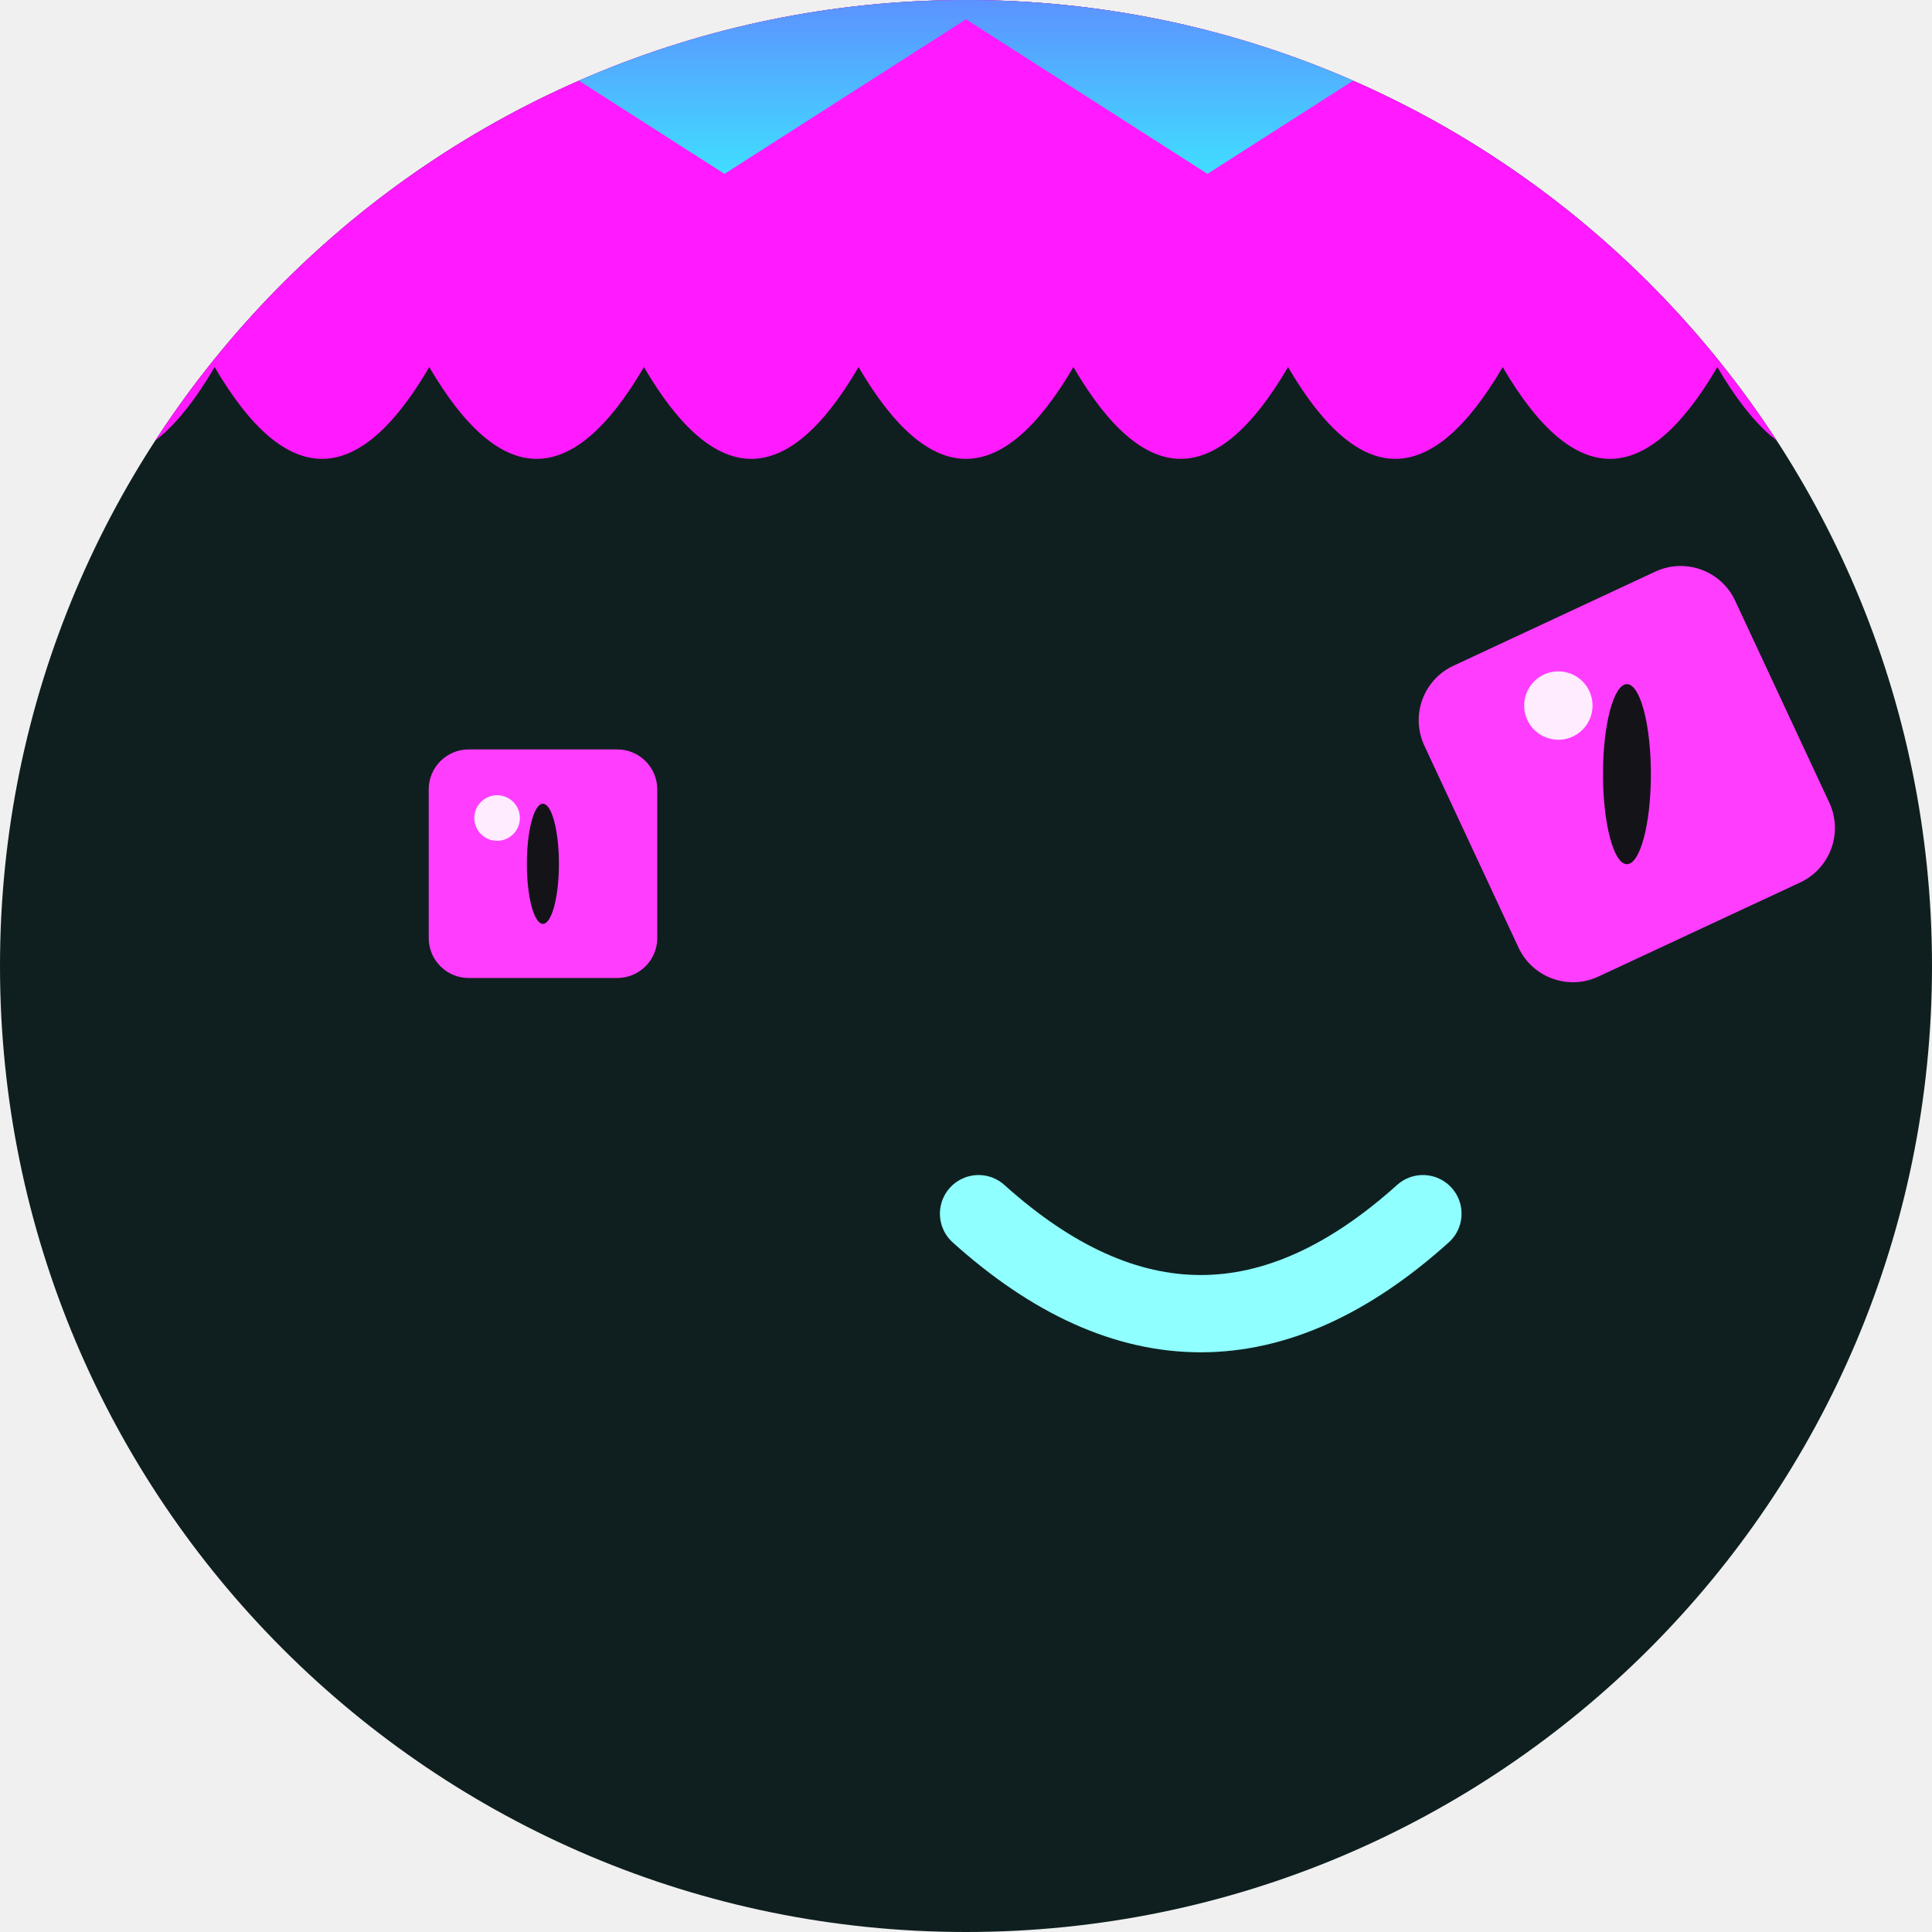
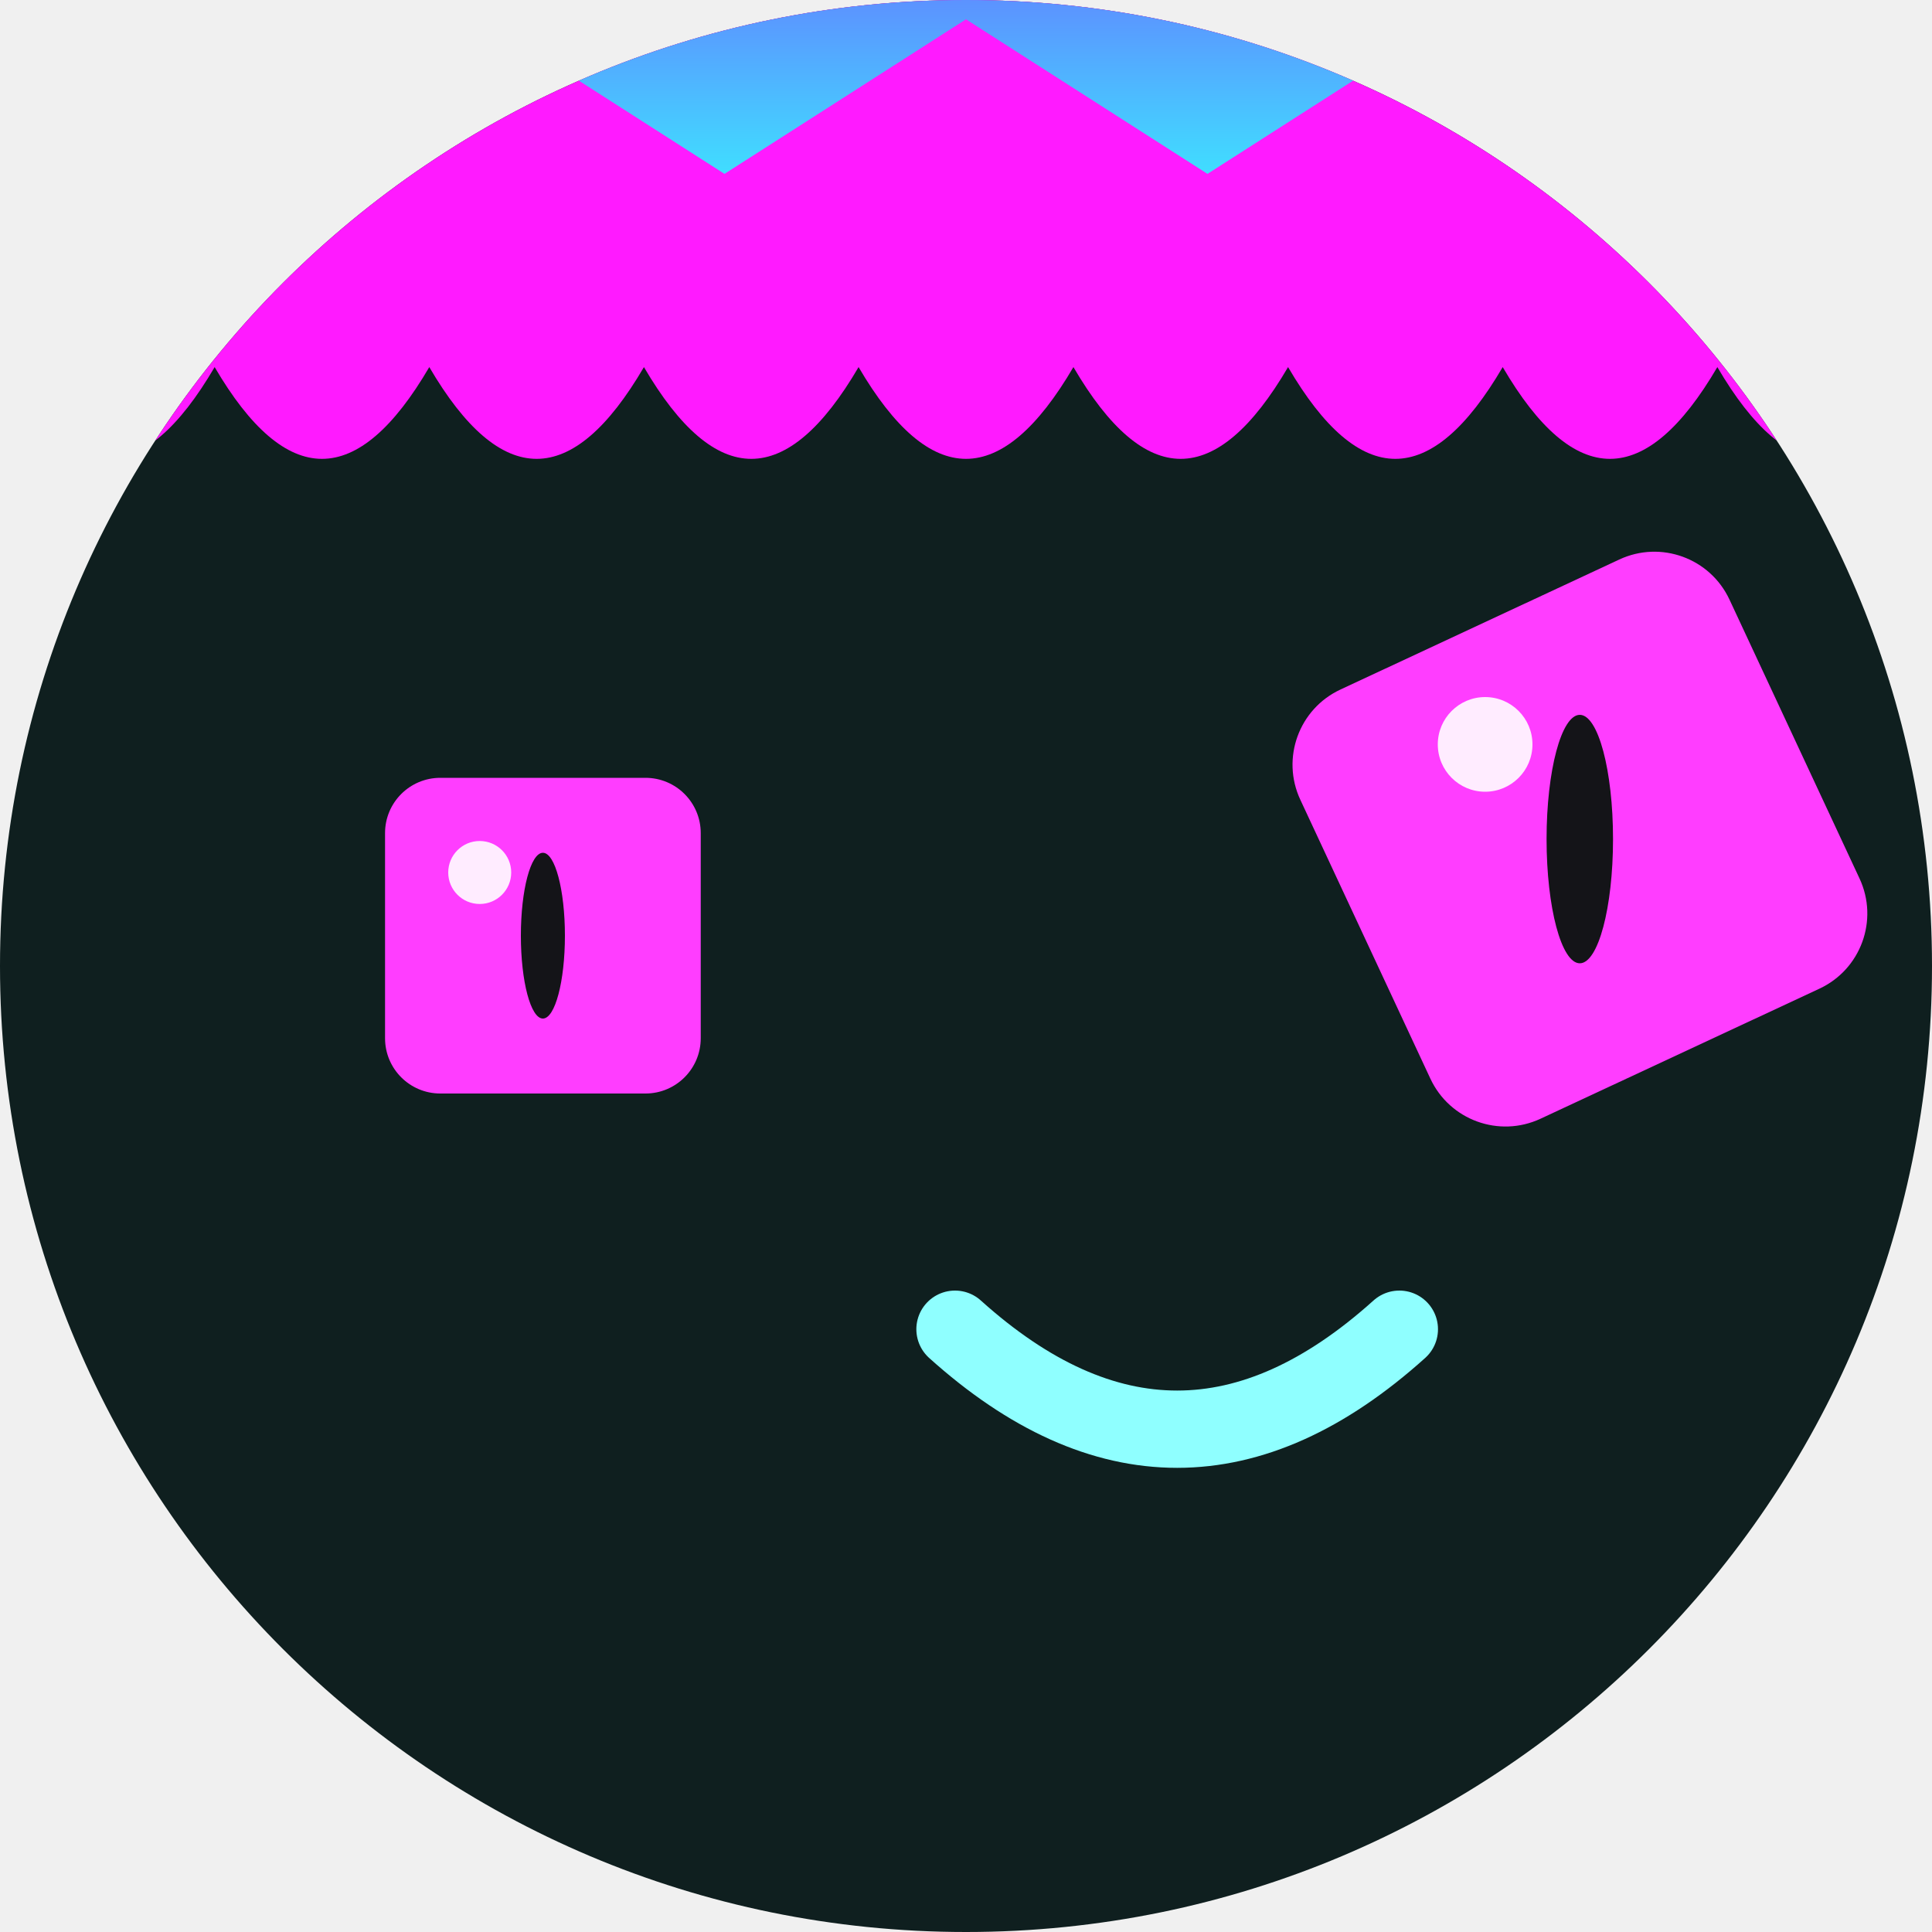
<svg xmlns="http://www.w3.org/2000/svg" viewBox="0 0 100 100" width="128" height="128" role="img" aria-label="Avatar">
  <defs>
    <clipPath id="c12aedbfd">
      <rect width="100" height="100" rx="50" />
    </clipPath>
    <linearGradient id="g12aedbfd" gradientUnits="userSpaceOnUse" x1="0" y1="0" x2="0" y2="13">
      <stop offset="0" stop-color="#5c92ff" />
      <stop offset="1" stop-color="#33ffff" />
    </linearGradient>
  </defs>
  <g clip-path="url(#c12aedbfd)">
    <rect width="100" height="100" fill="#0f1f1f" />
    <g transform="rotate(0 50 50)">
      <path fill="#ff1aff" d="M-60 -60H160V19L100 19L100 19Q94.44 28.5 88.89 19Q83.33 28.5 77.78 19Q72.22 28.5 66.67 19Q61.11 28.5 55.56 19Q50 28.5 44.44 19Q38.89 28.5 33.33 19Q27.78 28.5 22.22 19Q16.67 28.5 11.11 19Q5.56 28.5 0 19L-60 19Z" />
      <path fill="url(#g12aedbfd)" d="M-60 -60H160V1L100 1L87.5 9L75 1L62.5 9L50 1L37.5 9L25 1L12.5 9L0 1L-60 1Z" />
    </g>
-     <rect x="22.19" y="38.79" width="11.83" height="11.83" rx="2.07" fill="#ff3dff" />
-     <ellipse cx="28.1" cy="44.71" rx="0.83" ry="3.11" fill="#141418" />
-     <circle cx="25.73" cy="42.34" r="1.18" fill="#fff" opacity=".9" />
-     <rect x="75.33" y="31.19" width="17.75" height="17.75" rx="3.11" fill="#ff3dff" transform="rotate(-25 84.21 40.07)" />
-     <ellipse cx="84.21" cy="40.07" rx="1.24" ry="4.66" fill="#141418" />
-     <circle cx="80.66" cy="36.52" r="1.77" fill="#fff" opacity=".9" />
-     <path d="M50.65 62.82Q62.15 73.17 73.65 62.82" fill="none" stroke="#8fffff" stroke-width="4" stroke-linecap="round" />
+     <rect x="19.93" y="40.26" width="16.34" height="16.34" rx="2.86" fill="#ff3dff" />
+     <ellipse cx="28.1" cy="48.43" rx="1.14" ry="4.29" fill="#141418" />
+     <circle cx="24.83" cy="45.16" r="1.63" fill="#fff" opacity=".9" />
+     <rect x="69.52" y="31.18" width="24.51" height="24.51" rx="4.29" fill="#ff3dff" transform="rotate(-25 81.77 43.43)" />
+     <ellipse cx="81.77" cy="43.43" rx="1.72" ry="6.43" fill="#141418" />
+     <circle cx="76.87" cy="38.53" r="2.45" fill="#fff" opacity=".9" />
+     <path d="M49.43 68.8Q60.93 79.15 72.43 68.8" fill="none" stroke="#8fffff" stroke-width="4" stroke-linecap="round" />
  </g>
</svg>
